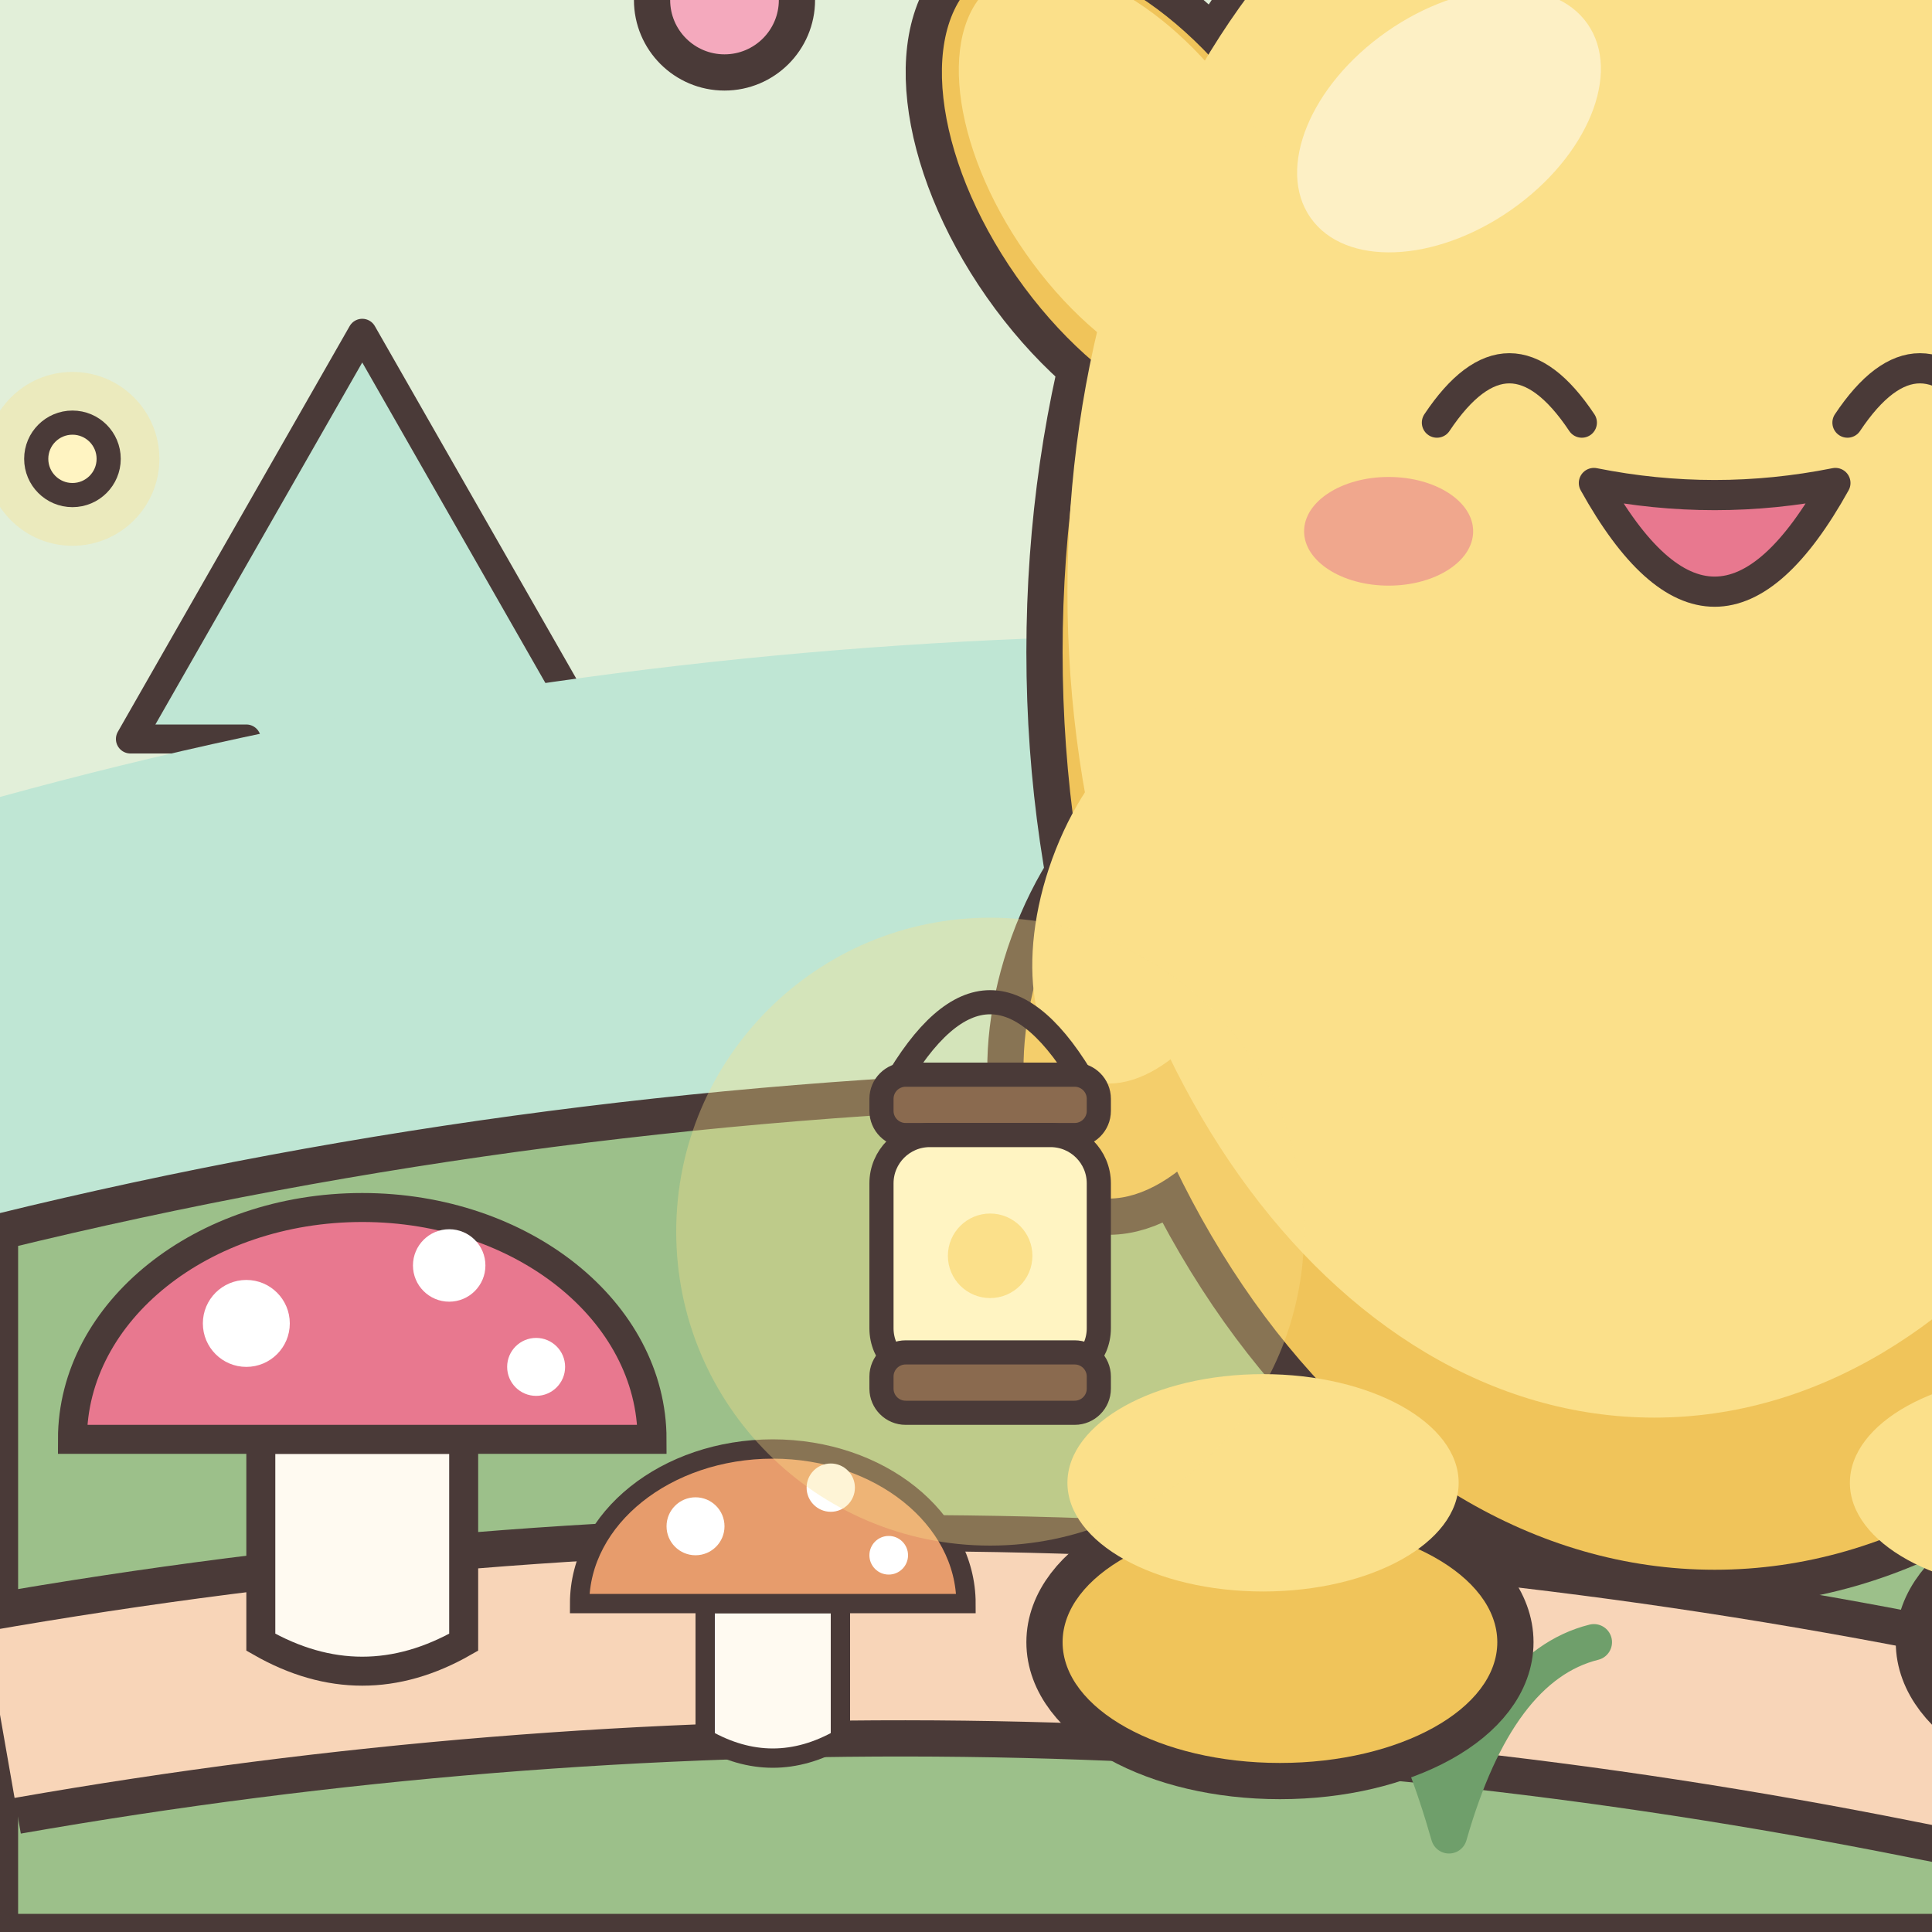
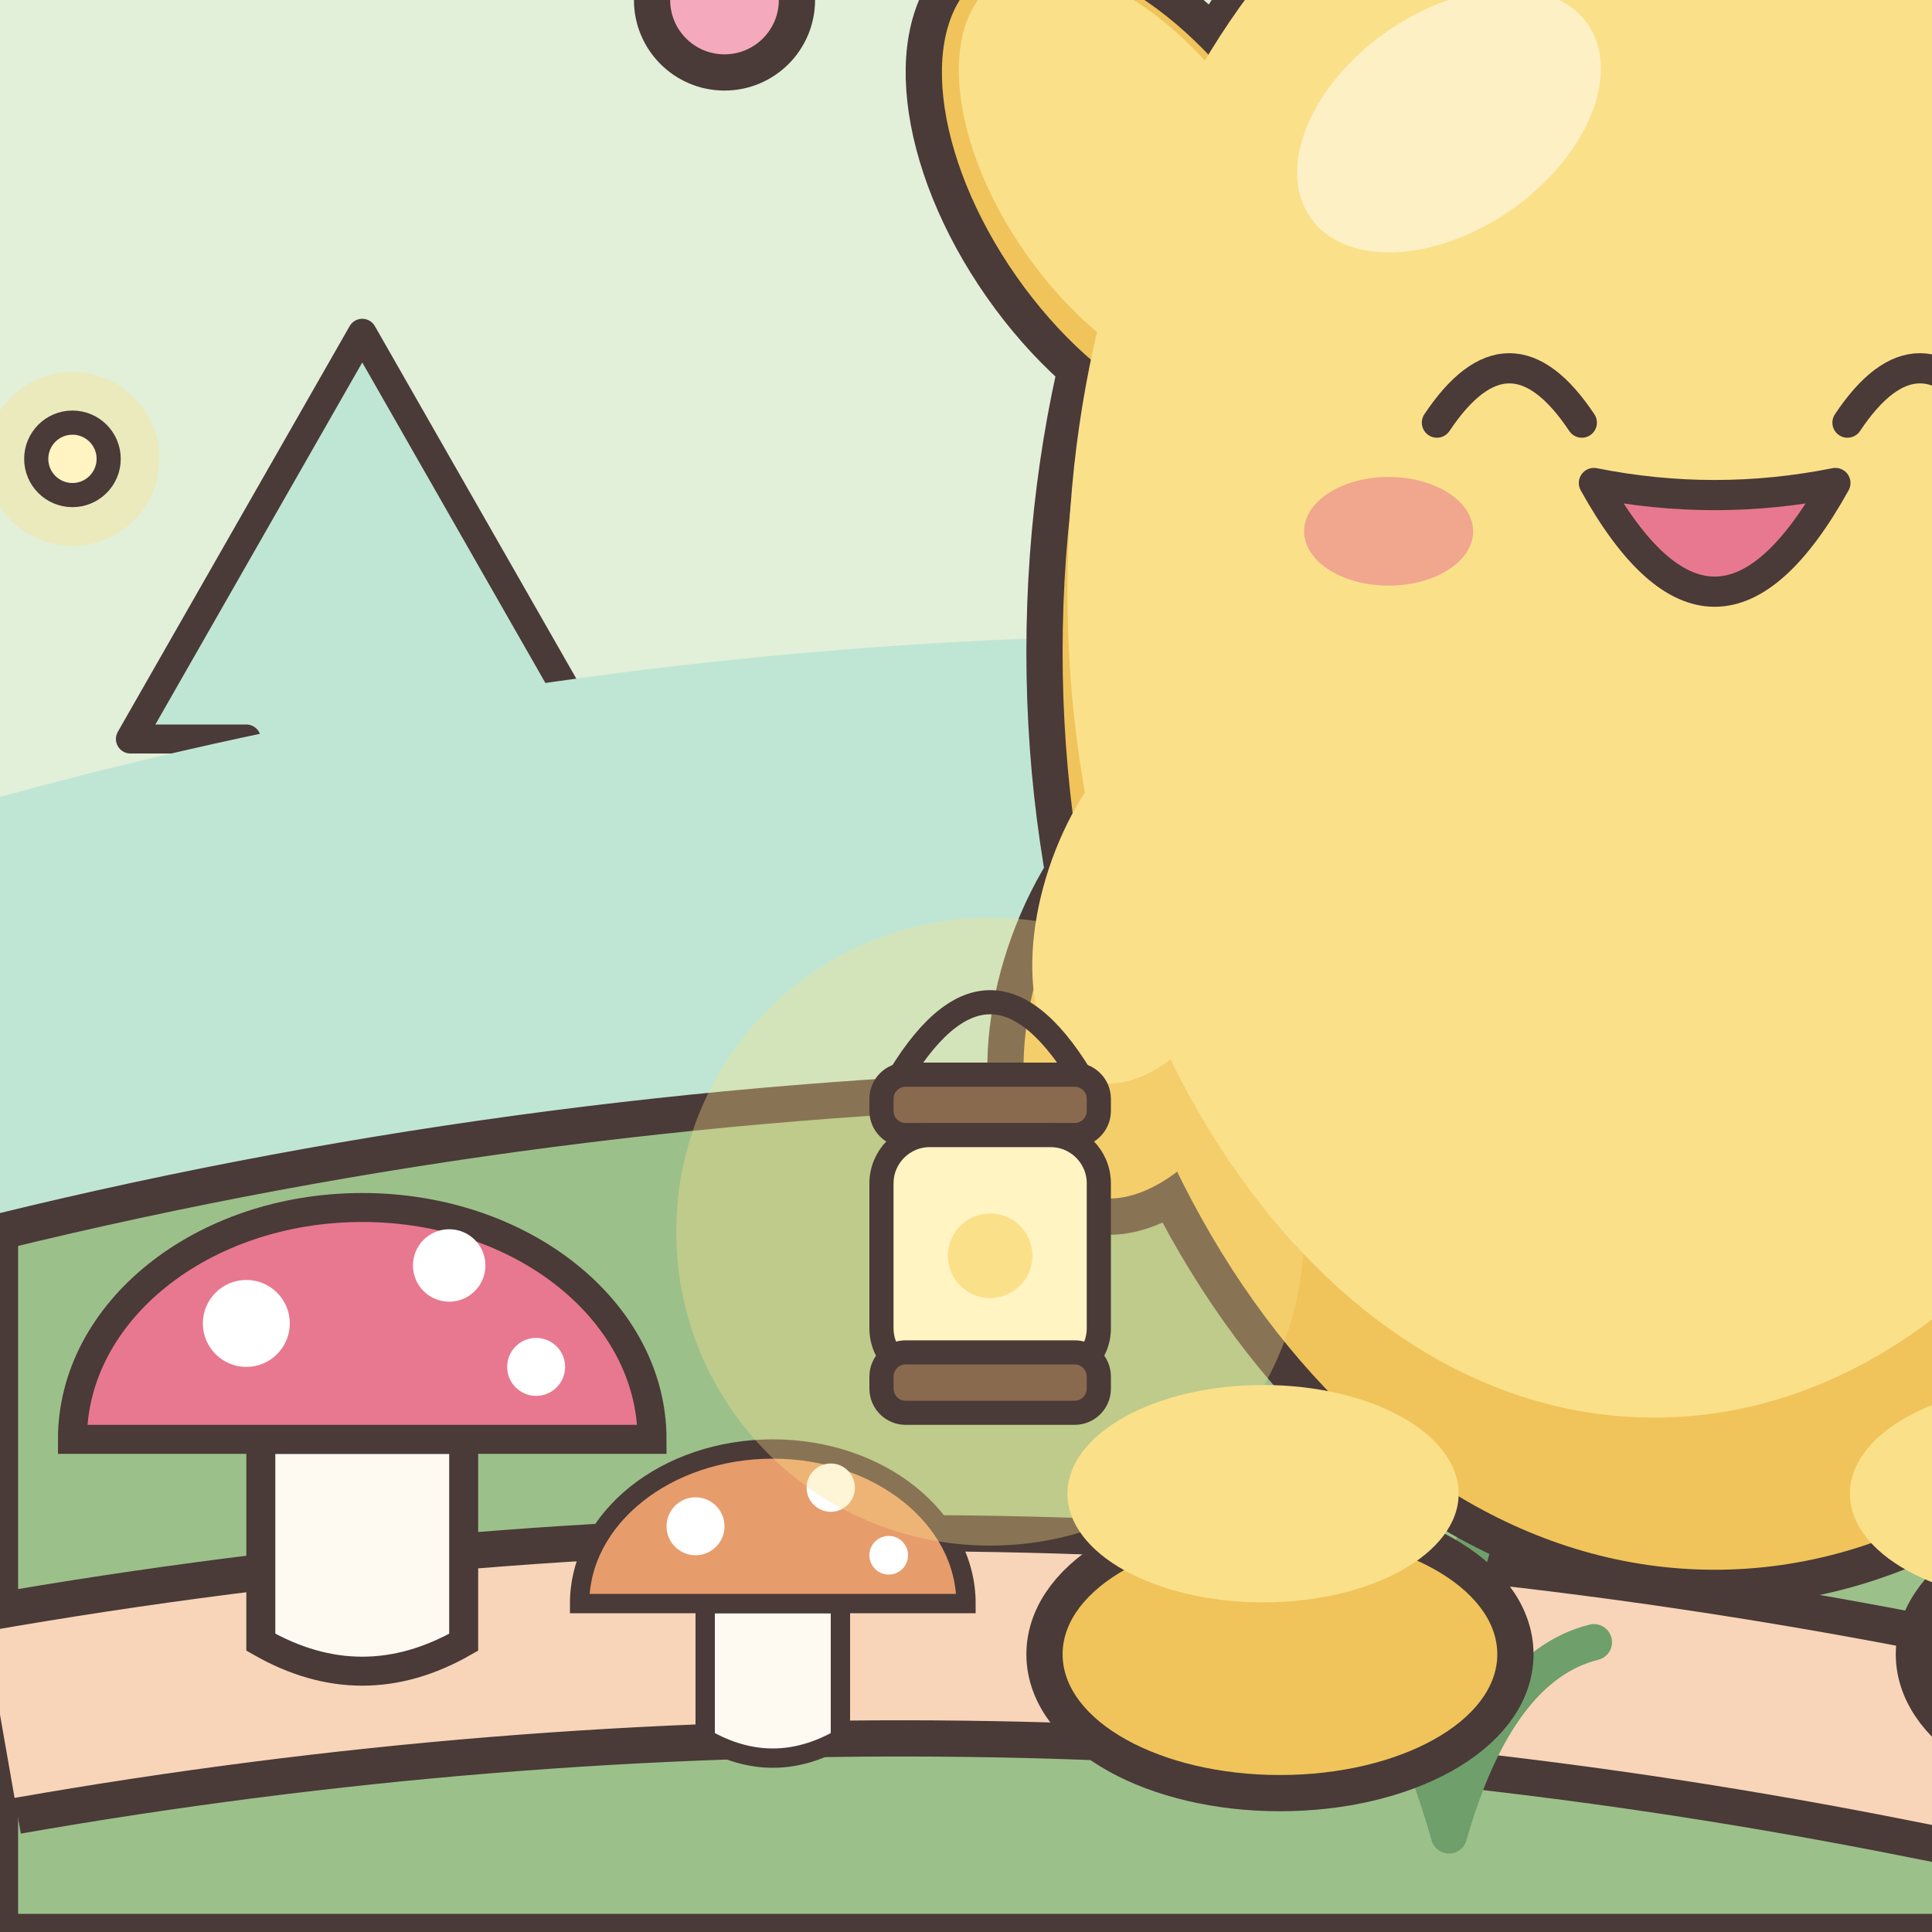
<svg xmlns="http://www.w3.org/2000/svg" width="160" height="160" viewBox="0 160 160 160">
  <rect width="320" height="320" fill="#e2efd9" />
  <path d="M327.0 224.0L333.0 224.0" fill="none" stroke="#f6b98c" stroke-width="3" stroke-linecap="round" stroke-linejoin="round" />
  <path d="M318.5 244.5L322.7 248.7" fill="none" stroke="#f6b98c" stroke-width="3" stroke-linecap="round" stroke-linejoin="round" />
  <path d="M298.0 253.0L298.0 259.0" fill="none" stroke="#f6b98c" stroke-width="3" stroke-linecap="round" stroke-linejoin="round" />
  <path d="M277.5 244.5L273.3 248.7" fill="none" stroke="#f6b98c" stroke-width="3" stroke-linecap="round" stroke-linejoin="round" />
  <path d="M269.0 224.0L263.0 224.0" fill="none" stroke="#f6b98c" stroke-width="3" stroke-linecap="round" stroke-linejoin="round" />
  <path d="M277.5 203.5L273.3 199.3" fill="none" stroke="#f6b98c" stroke-width="3" stroke-linecap="round" stroke-linejoin="round" />
  <path d="M298.0 195.0L298.0 189.0" fill="none" stroke="#f6b98c" stroke-width="3" stroke-linecap="round" stroke-linejoin="round" />
  <path d="M318.5 203.5L322.7 199.3" fill="none" stroke="#f6b98c" stroke-width="3" stroke-linecap="round" stroke-linejoin="round" />
  <circle cx="298" cy="224" r="24" fill="#f6b98c" stroke="#4a3a38" stroke-width="3" />
  <g transform="translate(250 238) scale(1.5)">
    <rect x="-4" y="22" width="8" height="12" fill="#8a6a4f" stroke="#4a3a38" stroke-width="2" />
    <path d="M0 -52L-16 -24H-8L-22 -2H-10L-26 22H26L10 -2H22L8 -24H16Z" fill="#bfe6d4" stroke="#4a3a38" stroke-width="2" stroke-linejoin="round" />
  </g>
  <g transform="translate(30 250) scale(1.2)">
    <rect x="-4" y="22" width="8" height="12" fill="#8a6a4f" stroke="#4a3a38" stroke-width="2" />
    <path d="M0 -52L-16 -24H-8L-22 -2H-10L-26 22H26L10 -2H22L8 -24H16Z" fill="#bfe6d4" stroke="#4a3a38" stroke-width="2" stroke-linejoin="round" />
  </g>
  <path d="M0 226Q80 204 170 218T320 226V320H0Z" fill="#bfe6d4" />
  <path d="M0 262Q90 240 190 258T320 262V320H0Z" fill="#9cc08a" stroke="#4a3a38" stroke-width="3" />
  <path d="M0 302Q80 288 160 304T320 302" fill="none" stroke="#4a3a38" stroke-width="20" />
  <path d="M0 302Q80 288 160 304T320 302" fill="none" stroke="#f8d5b8" stroke-width="14" />
  <path d="M-10 90Q90 70 200 20" fill="none" stroke="#4a3a38" stroke-width="3" stroke-linecap="round" stroke-linejoin="round" />
  <g transform="translate(30 82) rotate(-75) scale(0.8)">
    <path d="M0 0C14-30 46-30 62 0C46 30 14 30 0 0Z" fill="#9cc08a" stroke="#4a3a38" stroke-width="3" />
    <path d="M4 0H54" fill="none" stroke="#4a3a38" stroke-width="2" stroke-linecap="round" stroke-linejoin="round" />
  </g>
  <g transform="translate(90 70) rotate(60) scale(0.8)">
    <path d="M0 0C14-30 46-30 62 0C46 30 14 30 0 0Z" fill="#9cc08a" stroke="#4a3a38" stroke-width="3" />
    <path d="M4 0H54" fill="none" stroke="#4a3a38" stroke-width="2" stroke-linecap="round" stroke-linejoin="round" />
  </g>
  <g transform="translate(150 50) rotate(-70) scale(0.8)">
    <path d="M0 0C14-30 46-30 62 0C46 30 14 30 0 0Z" fill="#9cc08a" stroke="#4a3a38" stroke-width="3" />
    <path d="M4 0H54" fill="none" stroke="#4a3a38" stroke-width="2" stroke-linecap="round" stroke-linejoin="round" />
  </g>
  <g transform="translate(44 56) scale(1.1)">
    <circle r="9" fill="#e8788f" stroke="#4a3a38" stroke-width="2" />
    <path d="M-6 -7a8 8 0 0 1 12 0Z" fill="#4a3a38" />
    <path d="M0 -7V9" fill="none" stroke="#4a3a38" stroke-width="2" stroke-linecap="round" stroke-linejoin="round" />
    <circle cx="-4" cy="1" r="1.8" fill="#4a3a38" />
    <circle cx="4" cy="2" r="1.8" fill="#4a3a38" />
  </g>
  <g transform="translate(214 22) scale(1.1)">
    <g transform="scale(-1 1)">
      <path d="M-10 0L-20 -5L-18 4Z" fill="#f6b98c" stroke="#4a3a38" stroke-width="2" />
      <ellipse rx="12" ry="8.5" fill="#f6b98c" stroke="#4a3a38" stroke-width="2" />
      <circle cx="9" cy="-6" r="6.5" fill="#f6b98c" stroke="#4a3a38" stroke-width="2" />
      <path d="M14 -7L21 -4L14 -2Z" fill="#e79c6c" stroke="#4a3a38" stroke-width="2" />
      <ellipse cx="-2" cy="2" rx="6" ry="4" fill="#f9c6d3" stroke="#4a3a38" stroke-width="2" opacity=".8" />
      <circle cx="10" cy="-7" r="1.6" fill="#4a3a38" />
    </g>
  </g>
  <circle cx="285" cy="120" r="7" fill="#fbe08a" stroke="#4a3a38" stroke-width="3" />
  <circle cx="60" cy="160" r="6" fill="#f4a9bd" stroke="#4a3a38" stroke-width="3" />
  <circle cx="6" cy="198" r="7.2" fill="#fbe08a" opacity=".35" />
  <circle cx="6" cy="198" r="3" fill="#fff4c2" stroke="#4a3a38" stroke-width="2" />
  <g transform="translate(30 296) scale(1.2)">
    <path d="M-7 0V-14H7V0Q0 4 -7 0Z" fill="#fffaf1" stroke="#4a3a38" stroke-width="2" />
    <path d="M-20 -14A20 16 0 0 1 20 -14Z" fill="#e8788f" stroke="#4a3a38" stroke-width="2" />
    <circle cx="-8" cy="-22" r="3" fill="#fff" />
    <circle cx="6" cy="-26" r="2.5" fill="#fff" />
    <circle cx="12" cy="-19" r="2" fill="#fff" />
  </g>
  <g transform="translate(64 304) scale(0.8)">
    <path d="M-7 0V-14H7V0Q0 4 -7 0Z" fill="#fffaf1" stroke="#4a3a38" stroke-width="2" />
    <path d="M-20 -14A20 16 0 0 1 20 -14Z" fill="#e79c6c" stroke="#4a3a38" stroke-width="2" />
    <circle cx="-8" cy="-22" r="3" fill="#fff" />
    <circle cx="6" cy="-26" r="2.5" fill="#fff" />
    <circle cx="12" cy="-19" r="2" fill="#fff" />
  </g>
  <path d="M120 312q-4-14-10-18M120 312q0-18 2-24M120 312q4-14 12-16" fill="none" stroke="#6f9f6b" stroke-width="3" stroke-linecap="round" stroke-linejoin="round" />
  <g transform="translate(-30 0) scale(1)">
    <path d="M152 140Q146 112 128 98M148 118L168 100M192 140Q198 112 216 98M196 118L176 100" fill="none" stroke="#8a6a4f" stroke-width="4" stroke-linecap="round" stroke-linejoin="round" />
    <g stroke="#4a3a38" stroke-width="6" stroke-linejoin="round" fill="#4a3a38">
      <ellipse cx="172" cy="214" rx="54" ry="76" />
-       <ellipse cx="136" cy="296" rx="18" ry="10" />
-       <ellipse cx="208" cy="296" rx="18" ry="10" />
+       <ellipse cx="136" cy="297" rx="18" ry="10" />
+       <ellipse cx="208" cy="297" rx="18" ry="10" />
      <ellipse cx="124" cy="176" rx="12" ry="22" transform="rotate(-35 124 176)" />
      <ellipse cx="220" cy="176" rx="12" ry="22" transform="rotate(35 220 176)" />
      <ellipse cx="126" cy="242" rx="10" ry="18" transform="rotate(20 126 242)" />
      <ellipse cx="220" cy="244" rx="10" ry="18" transform="rotate(-20 220 244)" />
    </g>
    <g fill="#f0c45a">
      <ellipse cx="172" cy="214" rx="54" ry="76" />
-       <ellipse cx="136" cy="296" rx="18" ry="10" />
-       <ellipse cx="208" cy="296" rx="18" ry="10" />
+       <ellipse cx="136" cy="297" rx="18" ry="10" />
+       <ellipse cx="208" cy="297" rx="18" ry="10" />
      <ellipse cx="124" cy="176" rx="12" ry="22" transform="rotate(-35 124 176)" />
      <ellipse cx="220" cy="176" rx="12" ry="22" transform="rotate(35 220 176)" />
      <ellipse cx="126" cy="242" rx="10" ry="18" transform="rotate(20 126 242)" />
      <ellipse cx="220" cy="244" rx="10" ry="18" transform="rotate(-20 220 244)" />
    </g>
    <g fill="#fbe08a" transform="translate(12.2 16.4) scale(0.9)">
      <ellipse cx="172" cy="214" rx="54" ry="76" />
-       <ellipse cx="136" cy="296" rx="18" ry="10" />
-       <ellipse cx="208" cy="296" rx="18" ry="10" />
+       <ellipse cx="136" cy="297" rx="18" ry="10" />
+       <ellipse cx="208" cy="297" rx="18" ry="10" />
      <ellipse cx="124" cy="176" rx="12" ry="22" transform="rotate(-35 124 176)" />
      <ellipse cx="220" cy="176" rx="12" ry="22" transform="rotate(35 220 176)" />
      <ellipse cx="126" cy="242" rx="10" ry="18" transform="rotate(20 126 242)" />
      <ellipse cx="220" cy="244" rx="10" ry="18" transform="rotate(-20 220 244)" />
    </g>
    <ellipse cx="150" cy="170" rx="14" ry="9" fill="#fff" opacity=".5" transform="rotate(-35 150 170)" />
    <path d="M149 195Q155 186 161 195" fill="none" stroke="#4a3a38" stroke-width="2.5" stroke-linecap="round" stroke-linejoin="round" />
    <path d="M183 195Q189 186 195 195" fill="none" stroke="#4a3a38" stroke-width="2.5" stroke-linecap="round" stroke-linejoin="round" />
    <ellipse cx="145" cy="204" rx="7" ry="4.5" fill="#e8788f" opacity=".55" />
    <ellipse cx="199" cy="204" rx="7" ry="4.5" fill="#e8788f" opacity=".55" />
    <path d="M162 200Q172 202 182 200Q172 218 162 200Z" fill="#e8788f" stroke="#4a3a38" stroke-width="2.5" stroke-linejoin="round" />
    <circle cx="112" cy="262" r="26" fill="#fbe08a" opacity=".35" />
    <g transform="translate(112 262) scale(1)">
      <path d="M-8 -12Q0 -26 8 -12" fill="none" stroke="#4a3a38" stroke-width="2" stroke-linecap="round" stroke-linejoin="round" />
      <rect x="-9" y="-13" width="18" height="5" rx="2" fill="#8a6a4f" stroke="#4a3a38" stroke-width="2" />
      <rect x="-9" y="-8" width="18" height="20" rx="4" fill="#fff4c2" stroke="#4a3a38" stroke-width="2" />
      <rect x="-9" y="10" width="18" height="5" rx="2" fill="#8a6a4f" stroke="#4a3a38" stroke-width="2" />
      <circle cy="2" r="3.5" fill="#fbe08a" />
    </g>
    <circle cx="236" cy="206" r="7.2" fill="#fbe08a" opacity=".35" />
    <circle cx="236" cy="206" r="3" fill="#fff4c2" stroke="#4a3a38" stroke-width="2" />
  </g>
  <circle cx="276" cy="298" r="5" fill="#f4a9bd" stroke="#4a3a38" stroke-width="3" />
  <circle cx="292" cy="306" r="4" fill="#fbe08a" stroke="#4a3a38" stroke-width="3" />
  <ellipse cx="258" cy="306" rx="12" ry="6" fill="#d8ccf2" stroke="#4a3a38" stroke-width="2" />
  <ellipse cx="300" cy="238" rx="8" ry="5" fill="#d8ccf2" stroke="#4a3a38" stroke-width="2" />
</svg>
